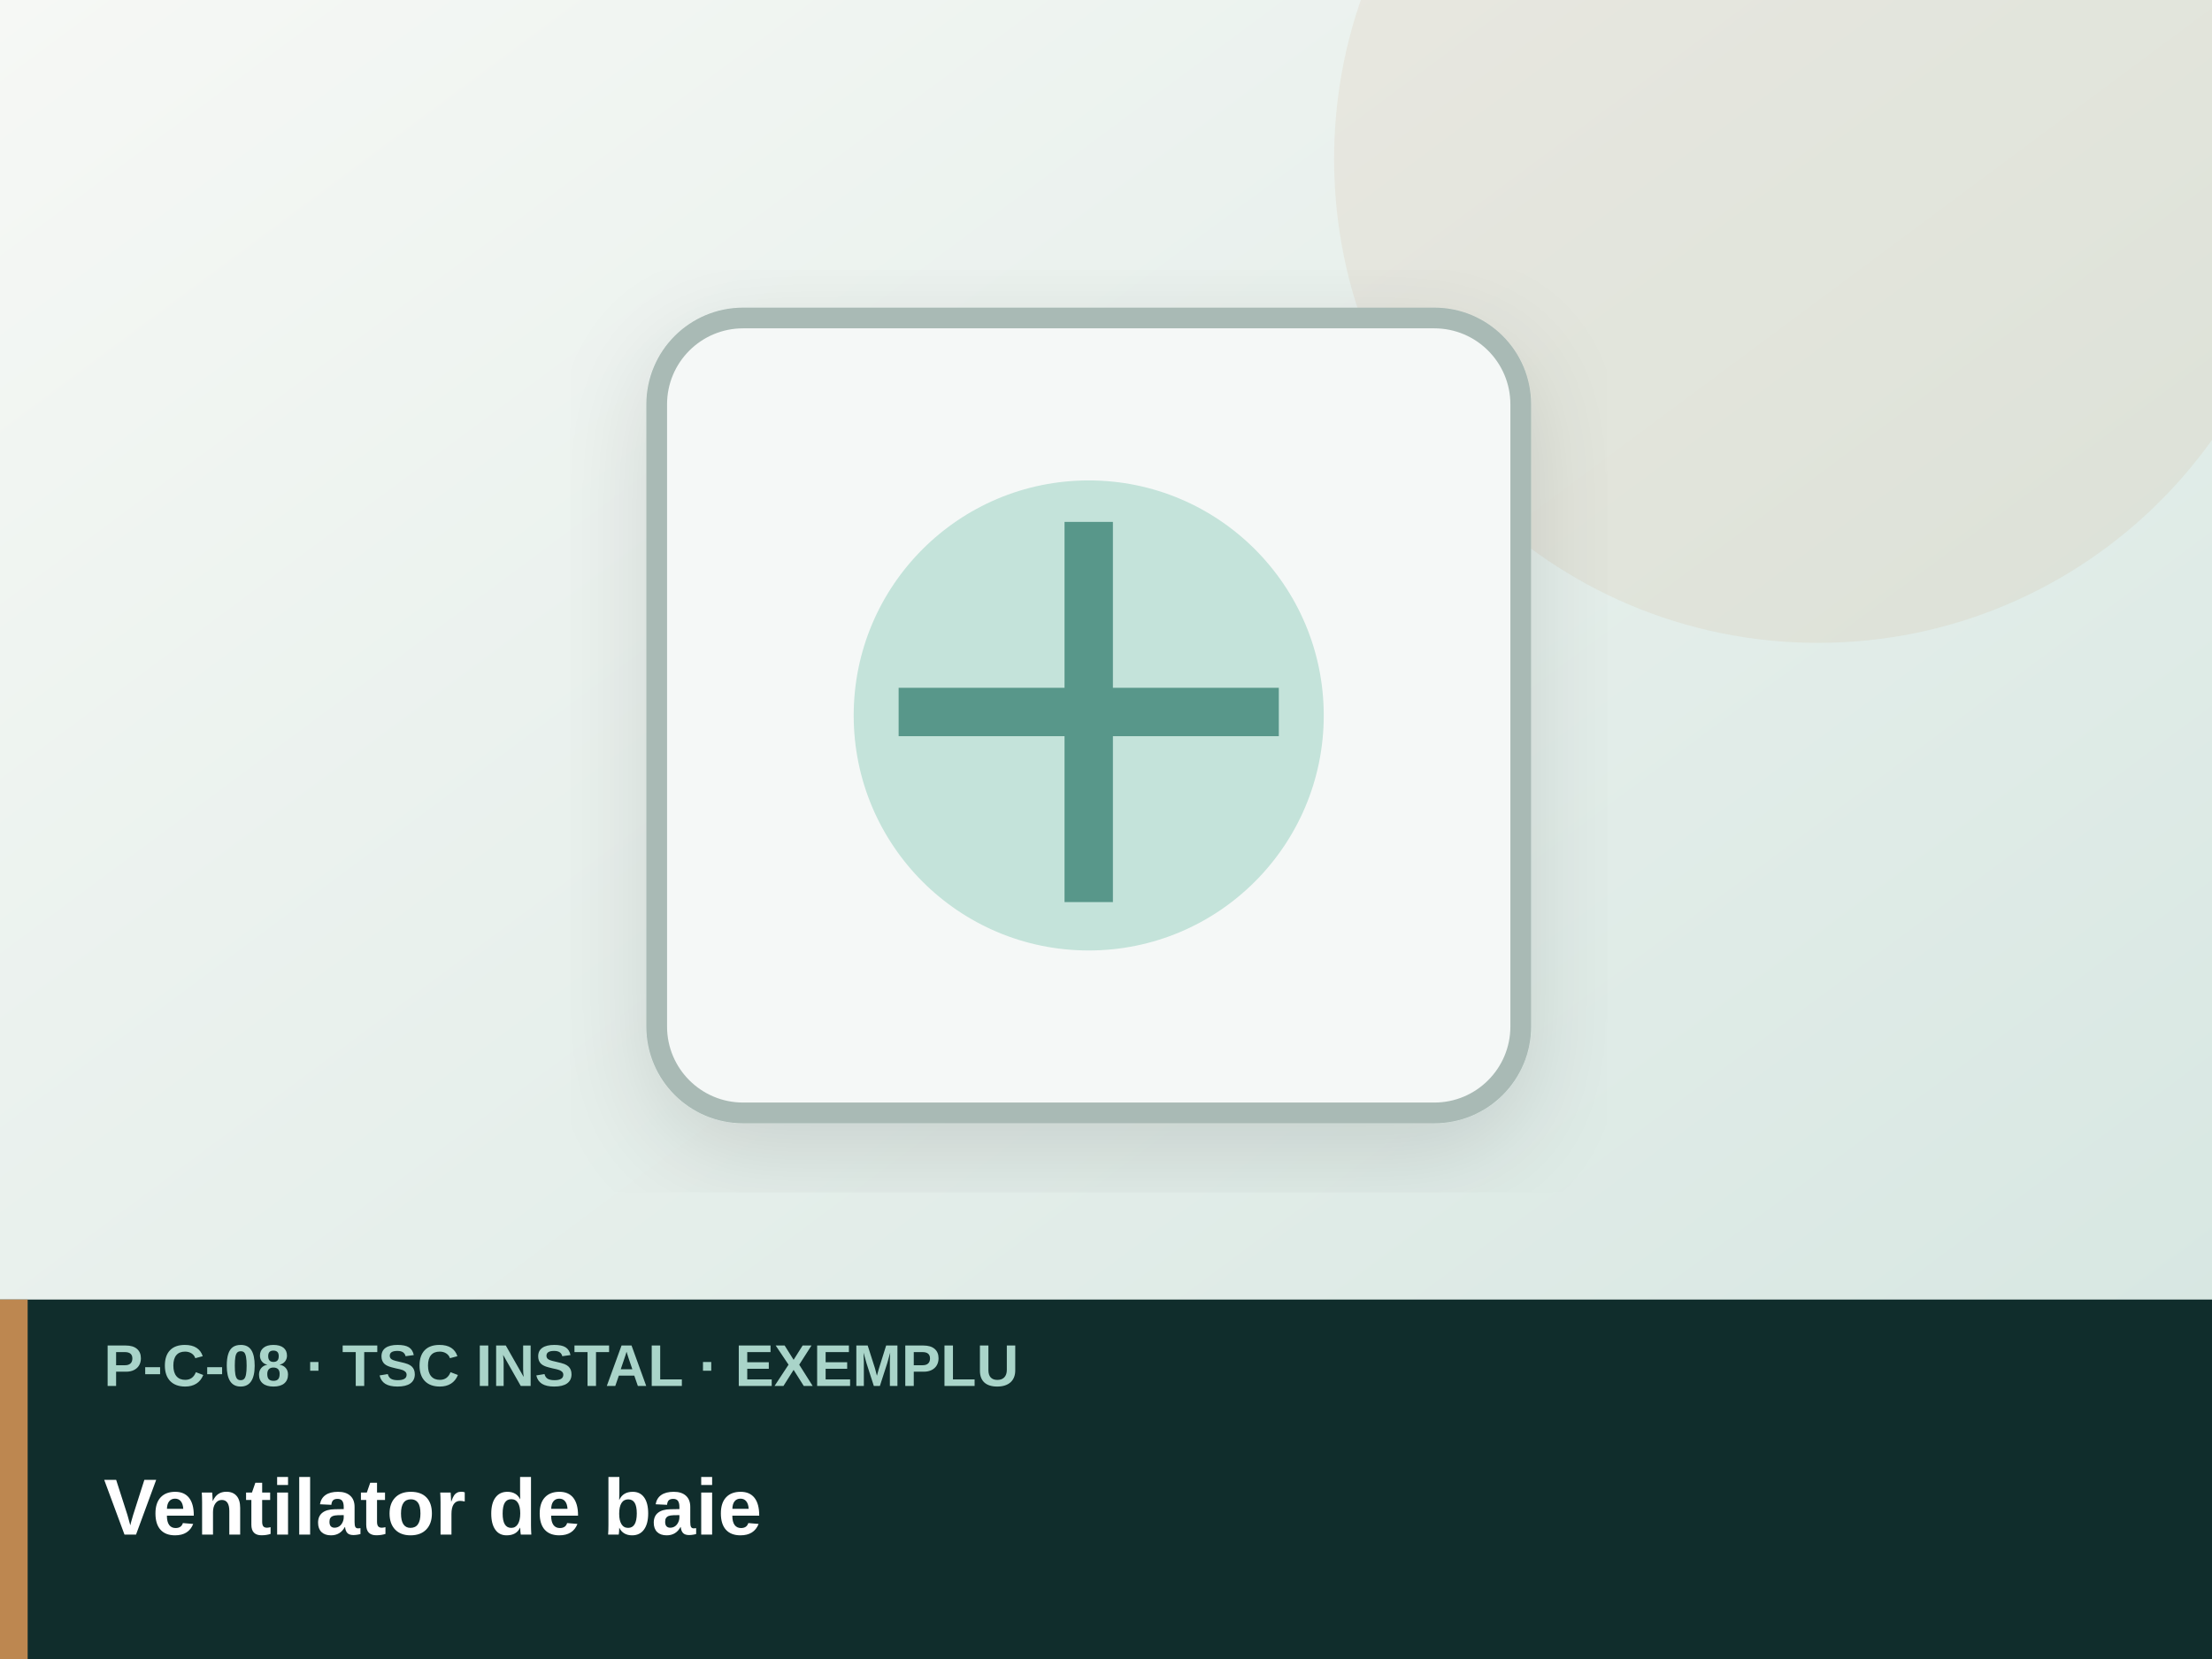
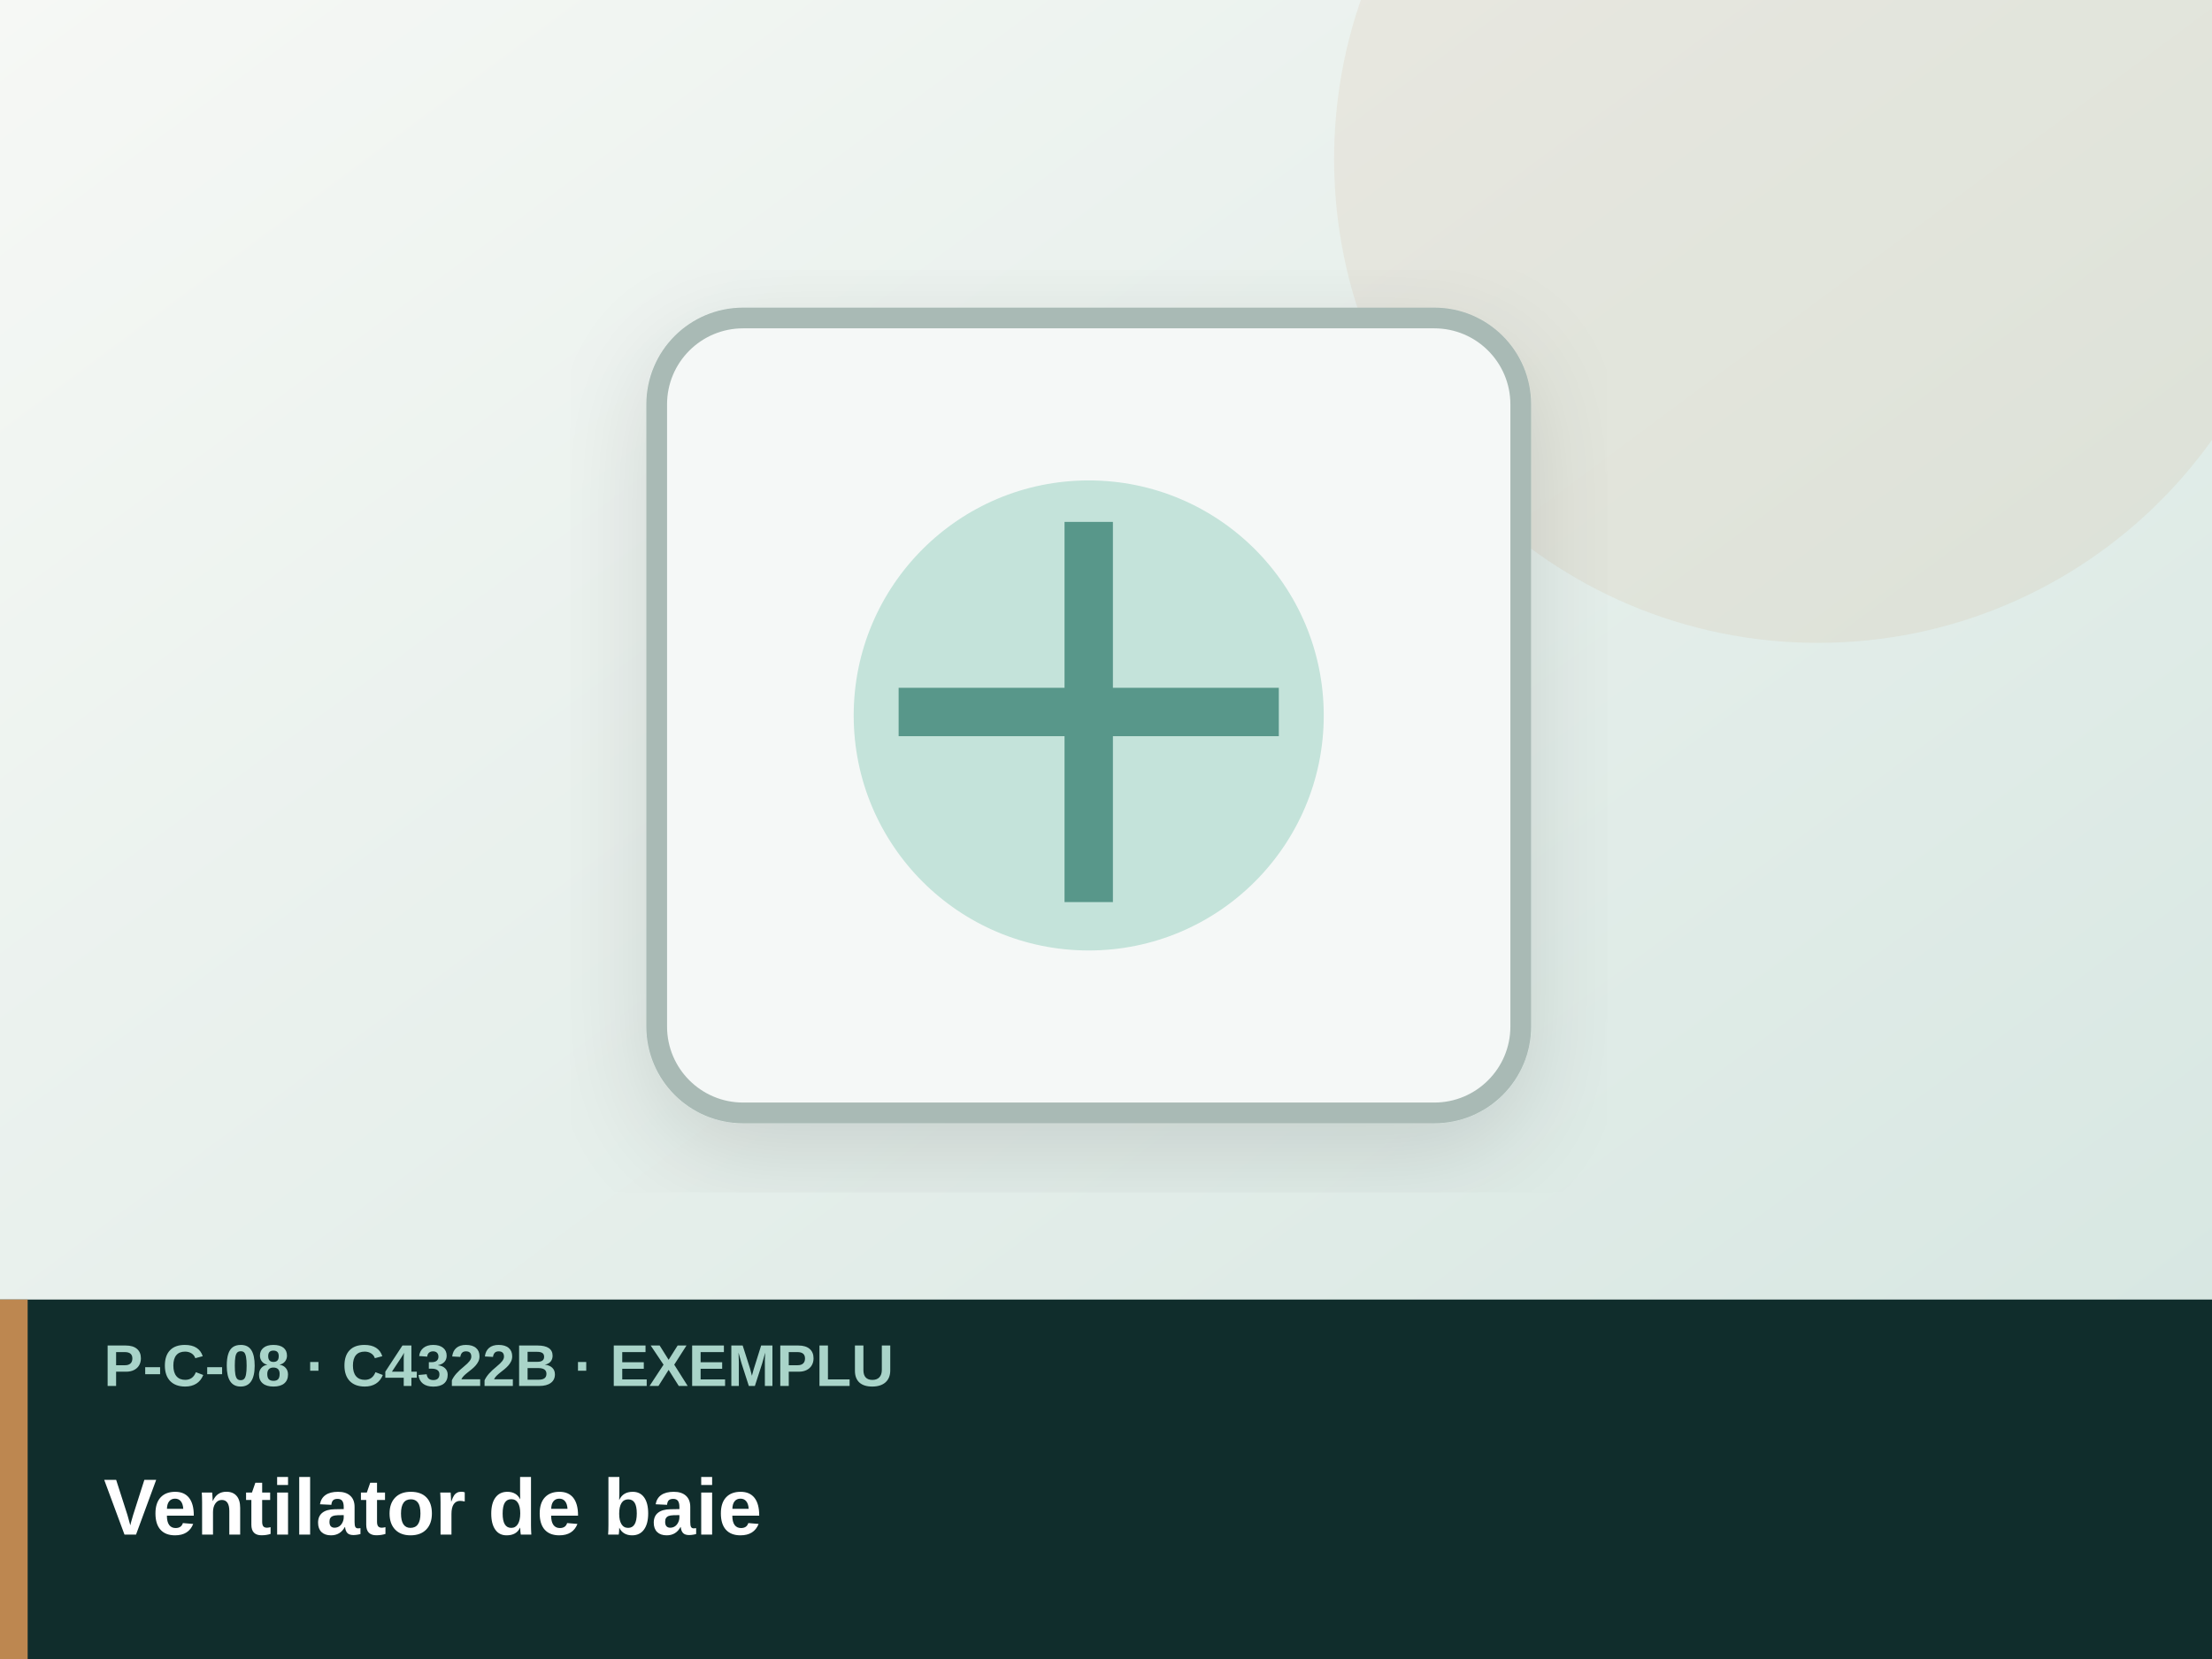
<svg xmlns="http://www.w3.org/2000/svg" width="640" height="480" viewBox="0 0 640 480" role="img" aria-label="Ventilator de baie — ilustrație demonstrativă">
  <defs>
    <linearGradient id="bg" x1="0" y1="0" x2="1" y2="1">
      <stop stop-color="#f6f8f5" />
      <stop offset="1" stop-color="#d4e5e0" />
    </linearGradient>
    <filter id="shadow">
      <feDropShadow dx="0" dy="9" stdDeviation="14" flood-opacity=".12" />
    </filter>
  </defs>
  <rect width="640" height="480" fill="url(#bg)" />
  <circle cx="526" cy="46" r="140" fill="#bd8750" opacity=".1" />
  <g filter="url(#shadow)">
    <rect x="190" y="92" width="250" height="230" rx="25" fill="#f5f8f7" stroke="#a9bab5" stroke-width="6" />
    <circle cx="315" cy="207" r="68" fill="#c4e3da" />
    <path d="M260 206h110m-55-55v110" stroke="#59978a" stroke-width="14" />
  </g>
  <rect y="376" width="640" height="104" fill="#102d2c" />
  <rect y="376" width="8" height="104" fill="#bd8750" />
-   <text x="30" y="401" fill="#a9d4c9" font-family="Arial,sans-serif" font-size="17" font-weight="bold">P-C-08 · TSC INSTAL · EXEMPLU</text>
+   <text x="30" y="401" fill="#a9d4c9" font-family="Arial,sans-serif" font-size="17" font-weight="bold">P-C-08 · C4322B · EXEMPLU</text>
  <text x="30" y="444" fill="#fff" font-family="Arial,sans-serif" font-size="23" font-weight="bold" textLength="312" lengthAdjust="spacingAndGlyphs">Ventilator de baie</text>
</svg>
